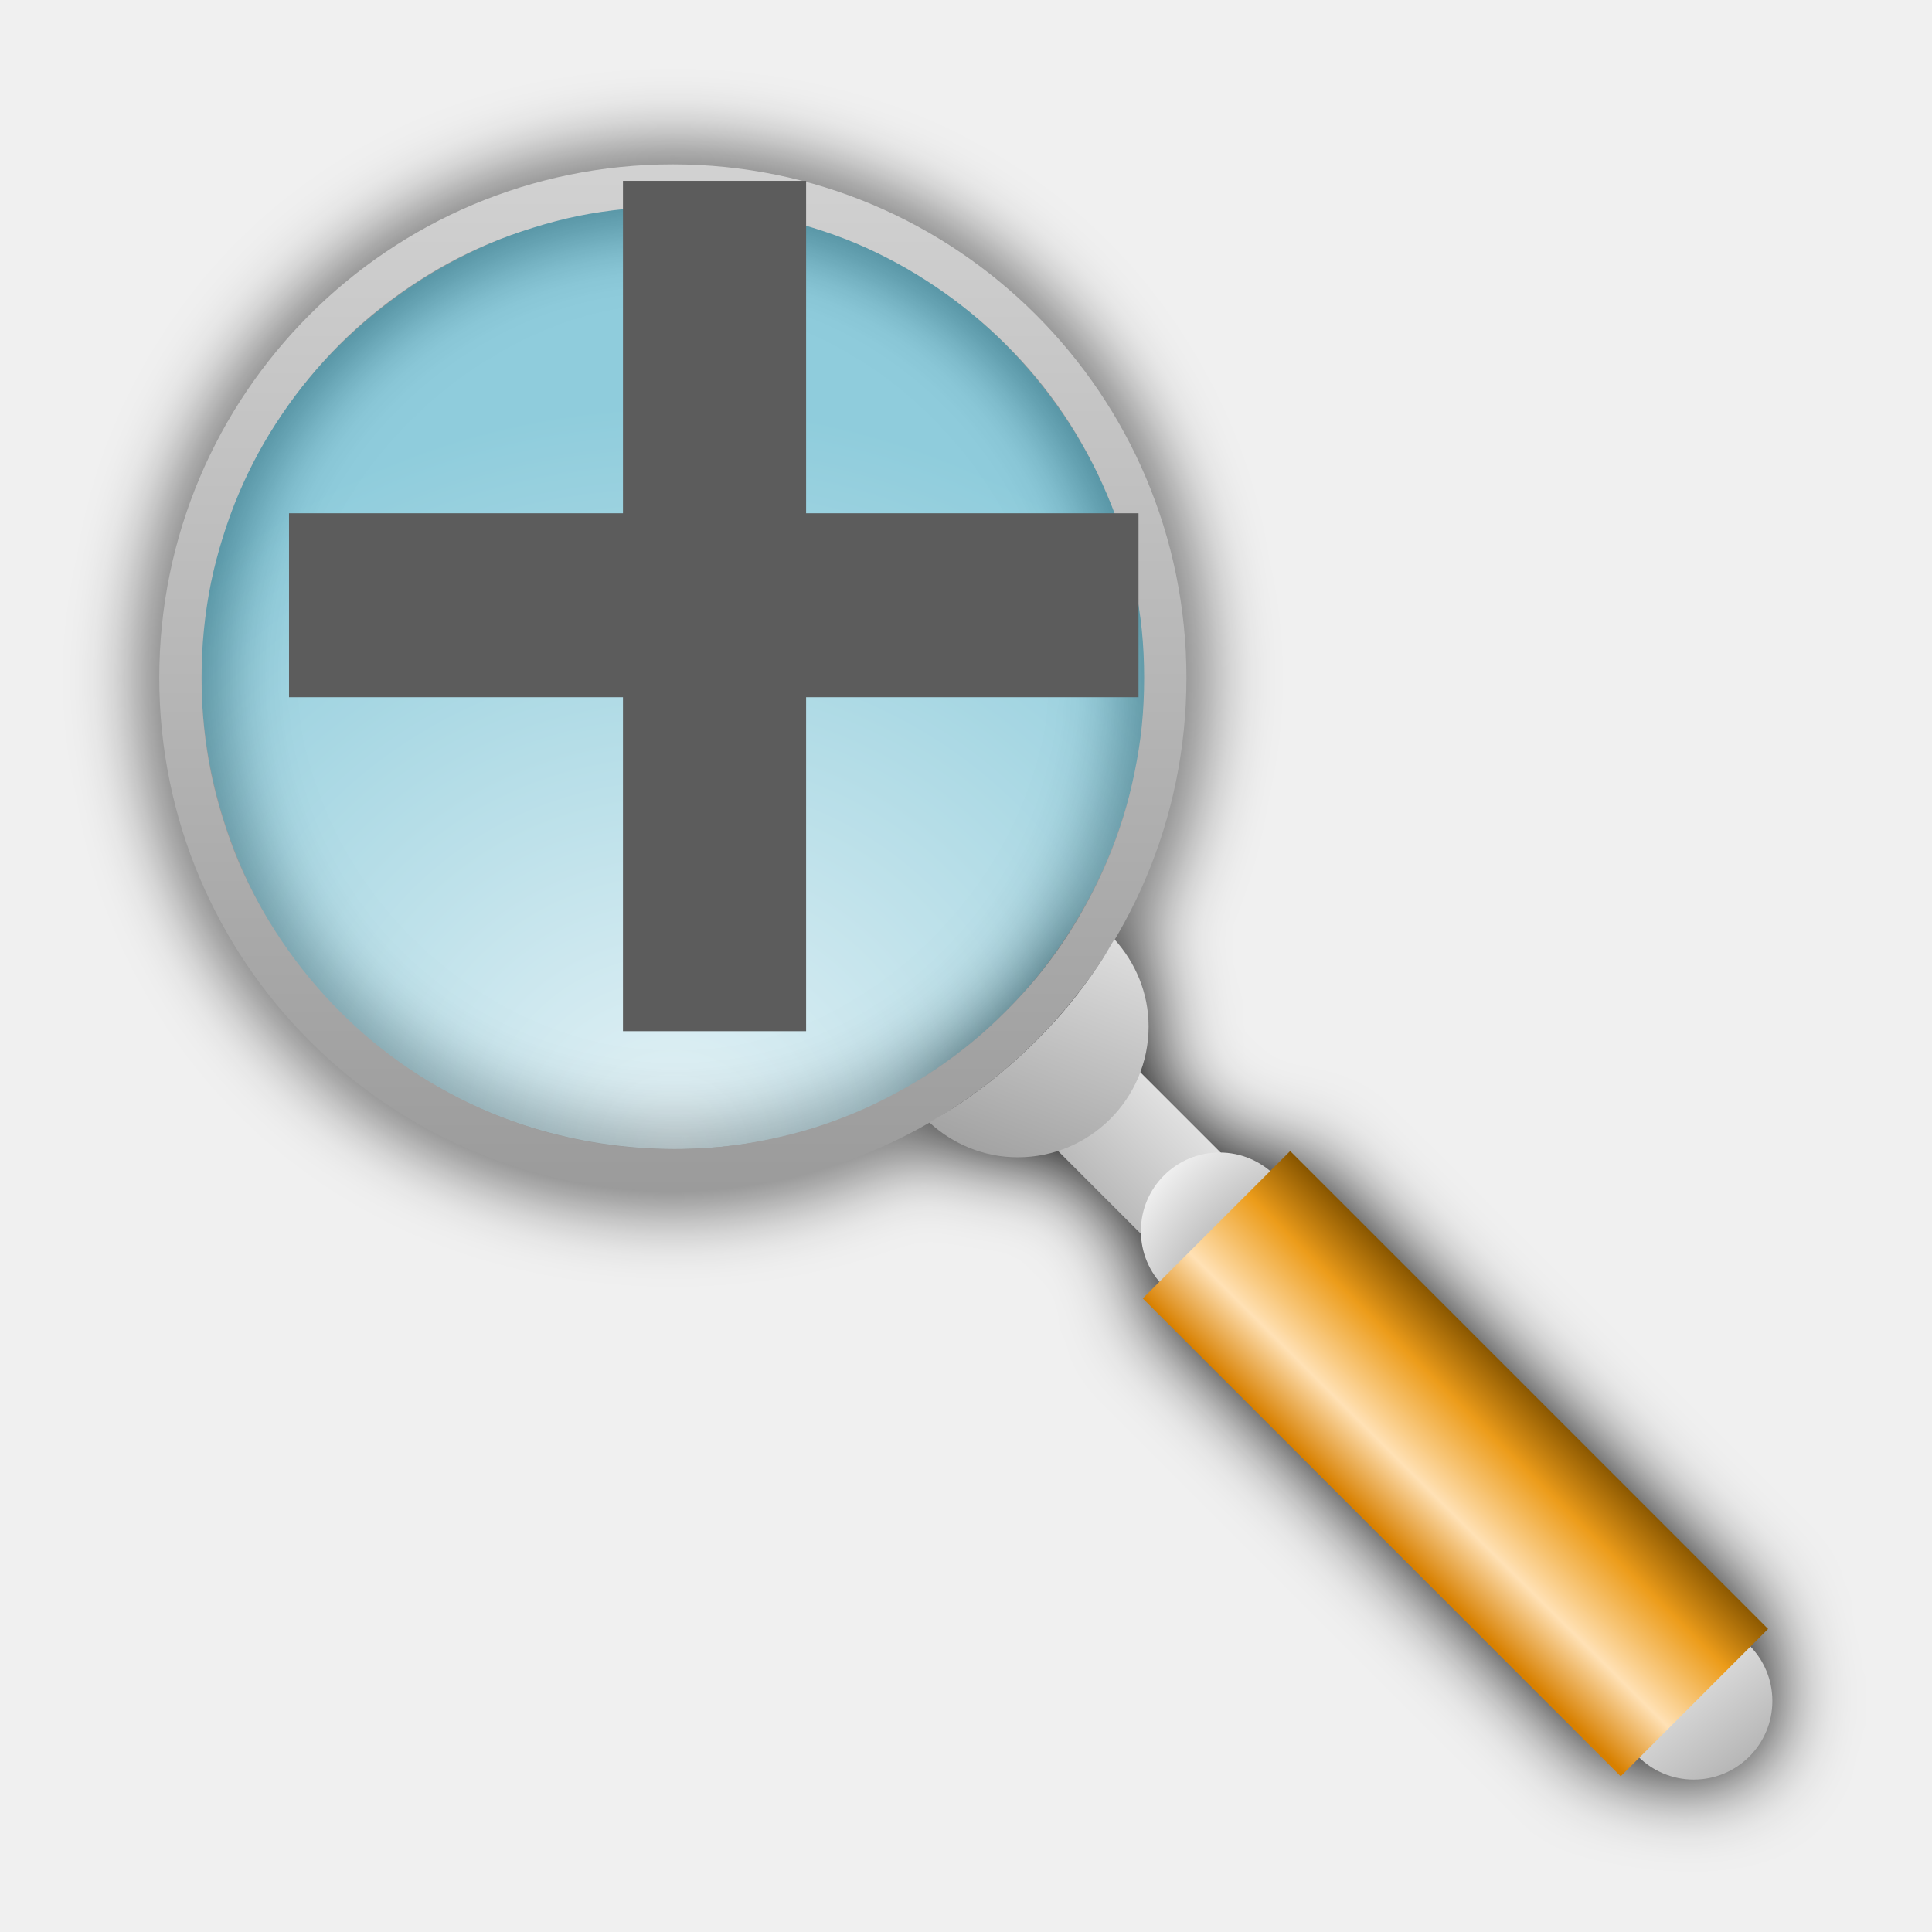
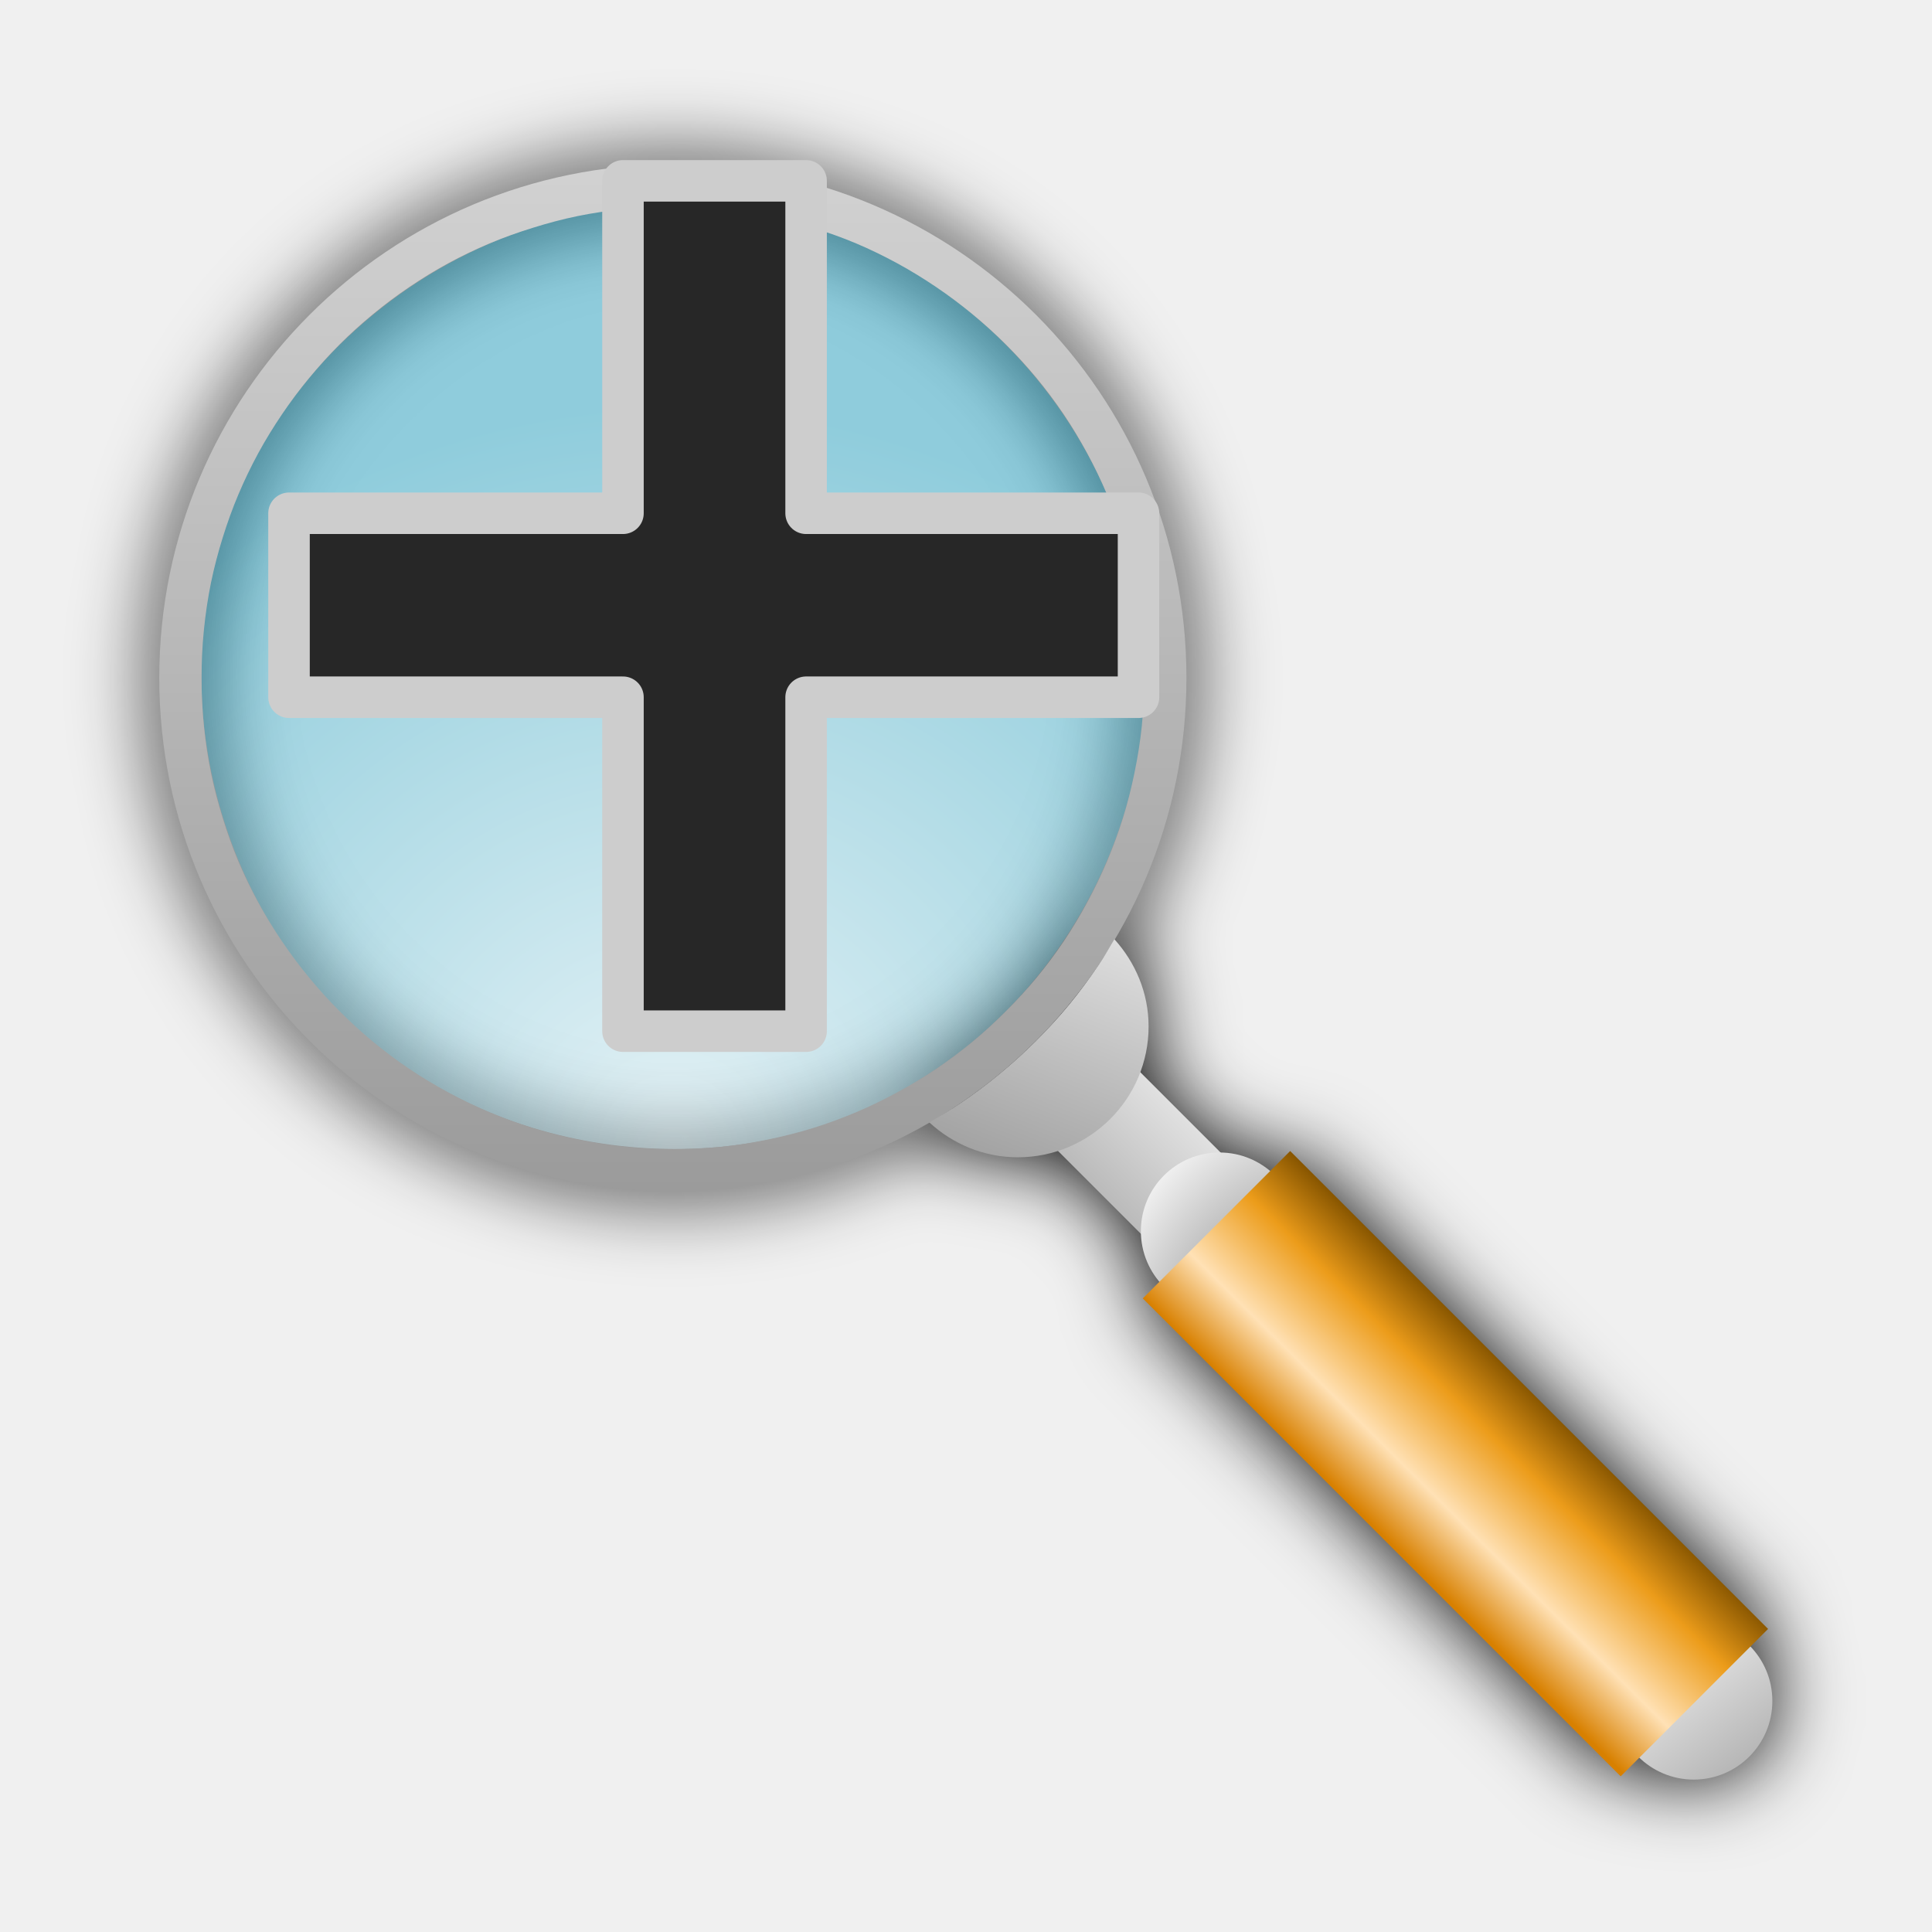
<svg xmlns="http://www.w3.org/2000/svg" xmlns:xlink="http://www.w3.org/1999/xlink" id="svg2" viewBox="0 0 256 256" version="1.1">
  <defs id="defs4">
    <linearGradient id="linearGradient3879">
      <stop id="stop3881" style="stop-color:#9c9c9c" offset="0" />
      <stop id="stop3883" style="stop-color:#ffffff" offset="1" />
    </linearGradient>
    <linearGradient id="linearGradient3842">
      <stop id="stop3844" style="stop-color:#666666" offset="0" />
      <stop id="stop3846" style="stop-color:#ffffff" offset="1" />
    </linearGradient>
    <linearGradient id="linearGradient3723" y2="887.91" gradientUnits="userSpaceOnUse" x2="87.516" y1="829.03" x1="87.516">
      <stop id="stop3711" style="stop-color:#ffffff" offset="0" />
      <stop id="stop3713" style="stop-color:#4d4d4d" offset="1" />
    </linearGradient>
    <mask id="mask3719" maskUnits="userSpaceOnUse">
      <path id="path3721" style="fill-rule:evenodd;fill:url(#linearGradient3723)" d="m84.094 829.08c-25.153 1.243-47.92 22.016-50.625 47.25 12.099 10.751 30.812 16.083 45.25 6.844 8.656-5.618 15.868-14.308 26.688-15.719 12.909-2.427 25.778 3.026 36.156 10.312-2.275-26.836-27.239-49.438-54.188-48.719-1.094 0.011-2.188-0.028-3.281 0.031z" />
    </mask>
    <linearGradient id="linearGradient3776" y2="854.68" gradientUnits="userSpaceOnUse" x2="141.56" gradientTransform="translate(0,3.426562e-6)" y1="854.68" x1="33.469">
      <stop id="stop3711-7" style="stop-color:#ffffff" offset="0" />
      <stop id="stop3713-4" style="stop-color:#4d4d4d" offset="1" />
    </linearGradient>
    <mask id="mask3772" maskUnits="userSpaceOnUse">
      <path id="path3774" style="fill-rule:evenodd;fill:url(#linearGradient3776)" d="m84.094 829.08c-25.153 1.243-47.92 22.016-50.625 47.25 12.099 10.751 30.812 16.083 45.25 6.844 8.656-5.618 15.868-14.308 26.688-15.719 12.909-2.427 25.778 3.026 36.156 10.312-2.275-26.836-27.239-49.438-54.188-48.719-1.094 0.011-2.188-0.028-3.281 0.031z" />
    </mask>
    <radialGradient id="radialGradient3852" xlink:href="#linearGradient3842" gradientUnits="userSpaceOnUse" cy="851.13" cx="87.516" gradientTransform="matrix(1.5624 0 0 .84387 -49.216 156.4)" r="54.047" />
    <mask id="mask3848" maskUnits="userSpaceOnUse">
      <path id="path3850" style="opacity:.788;fill-rule:evenodd;fill:url(#radialGradient3852)" d="m84.094 829.08c-25.153 1.243-47.92 22.016-50.625 47.25 12.099 10.751 30.812 16.083 45.25 6.844 8.656-5.618 15.868-14.308 26.688-15.719 12.909-2.427 25.778 3.026 36.156 10.312-2.275-26.836-27.239-49.438-54.188-48.719-1.094 0.011-2.188-0.028-3.281 0.031z" />
    </mask>
-     <filter id="filter4102">
+     <filter id="filter4102" x="-0.06" y="-0.06" width="1.12" height="1.12">
      <feGaussianBlur id="feGaussianBlur4104" stdDeviation="5.728" />
    </filter>
    <linearGradient id="linearGradient4233" y2="545.7" xlink:href="#linearGradient3879" gradientUnits="userSpaceOnUse" x2="765.04" gradientTransform="matrix(1.1863,0,0,1.1863,-130.77,-102.74)" y1="581.32" x1="765.04" />
    <radialGradient id="radialGradient4235" gradientUnits="userSpaceOnUse" cy="939.89" cx="87.456" gradientTransform="matrix(1.8705,0,0,1.8685,-79.653,-806.4)" r="56.455">
      <stop id="stop3788" style="stop-color:#d5f6ff" offset="0" />
      <stop id="stop3790" style="stop-color:#0098be" offset="1" />
    </radialGradient>
    <linearGradient id="linearGradient4237" y2="117.73" gradientUnits="userSpaceOnUse" x2="298.59" gradientTransform="matrix(0.62608,0,0,0.62608,-92.314,681.98)" y1="445.73" x1="298.59">
      <stop id="stop2838" style="stop-color:#999999" offset="0" />
      <stop id="stop2840" style="stop-color:#e6e6e6" offset="1" />
    </linearGradient>
    <linearGradient id="linearGradient4239" y2="111.65" xlink:href="#linearGradient3879" gradientUnits="userSpaceOnUse" x2="142.95" gradientTransform="matrix(1.7353,0,0,1.7353,-90.468,708.86)" y1="143.61" x1="130.63" />
    <radialGradient id="radialGradient4241" xlink:href="#linearGradient3842" gradientUnits="userSpaceOnUse" cy="171.85" cx="165.08" gradientTransform="matrix(2.7952,0.74897,-0.92973,3.4698,-136.57,-548.09)" r="11.283" />
    <linearGradient id="linearGradient4243" y2="143.57" xlink:href="#linearGradient3879" gradientUnits="userSpaceOnUse" x2="143.01" y1="171.58" x1="164.58" />
    <linearGradient id="linearGradient4245" y2="545.38" gradientUnits="userSpaceOnUse" x2="763.24" gradientTransform="matrix(1.1863,0,0,1.1863,-101.41,-96.454)" y1="570.19" x1="763.36">
      <stop id="stop3934" style="stop-color:#d88000" offset="0" />
      <stop id="stop3938" style="stop-color:#ffe1b5" offset=".311" />
      <stop id="stop3940" style="stop-color:#ec9c1a" offset=".71" />
      <stop id="stop3936" style="stop-color:#885600" offset="1" />
    </linearGradient>
  </defs>
  <g id="layer1" transform="translate(0,-796.36)">
    <g id="g4214" transform="matrix(0.9335327,0,0,0.9335327,10.84006,61.95848)">
      <path id="rect3971" style="display:inline;fill:#000000;fill-rule:evenodd;filter:url(#filter4102)" d="M 83.875,810.02 C 43.617,810.02 11,842.637 11,882.895 c 0,40.258 32.617,72.875 72.875,72.875 13.272,0 25.717,-3.555 36.438,-9.75 3.305,3.04 7.687,4.938 12.531,4.938 1.992,0 3.919,-0.324 5.719,-0.906 l 11.781,11.781 c 0.092,2.584 1.041,4.96 2.594,6.812 l -2.344,2.344 67.844,67.844 2.656,-2.656 c 2.004,1.918 4.725,3.125 7.719,3.125 6.164,0 11.156,-5.024 11.156,-11.188 0,-3.002 -1.197,-5.713 -3.125,-7.719 l 2.5,-2.5 -67.812,-67.812 -2.844,2.812 c -1.912,-1.609 -4.381,-2.588 -7.062,-2.625 l -11.375,-11.375 c 0.758,-2.025 1.156,-4.212 1.156,-6.5 0,-4.767 -1.858,-9.057 -4.812,-12.344 6.466,-10.881 10.188,-23.58 10.188,-37.156 0,-40.258 -32.648,-72.875 -72.906,-72.875 z m 0,5.969 c 5.445,0.012 10.902,0.692 16.188,2 25.903,6.026 46.397,28.998 50.062,55.25 4.117,25.725 -8.737,52.824 -30.812,66.469 -23.188,14.994 -55.437,12.954 -76.906,-4.25 -20.58,-15.851 -29.952,-44.236 -23.375,-69.281 6.962,-28.849 35.176,-50.684 64.844,-50.188 z m 61.594,105.88 c -0.365,0.607 -0.728,1.195 -1.125,1.781 -0.784,1.16 -1.624,2.291 -2.469,3.406 -0.567,0.748 -1.122,1.496 -1.719,2.219 -0.743,0.9 -1.525,1.767 -2.312,2.625 1.413,-1.554 2.761,-3.17 4.031,-4.844 1.27,-1.674 2.464,-3.406 3.594,-5.188 z" />
      <g id="g3952">
        <rect id="rect3904" style="fill:url(#linearGradient4233);fill-rule:evenodd" transform="rotate(45)" height="16.163" width="26.098" y="557.65" x="763.72" />
        <path id="path2856" style="opacity:0.404;fill:url(#radialGradient4235);fill-rule:evenodd" d="m 83.874,815.99 c -29.668,-0.496 -57.869,21.347 -64.831,50.196 -6.577,25.045 2.769,53.435 23.349,69.286 21.47,17.204 53.745,19.232 76.933,4.237 22.076,-13.645 34.933,-40.742 30.816,-66.467 -3.665,-26.252 -24.189,-49.238 -50.091,-55.263 -5.286,-1.308 -10.73,-1.977 -16.175,-1.989 z" />
        <path id="path2816" style="fill:url(#linearGradient4237);fill-rule:evenodd" d="m 83.874,810.02 c -40.258,0 -72.881,32.624 -72.881,72.881 0,40.258 32.624,72.881 72.881,72.881 40.258,0 72.918,-32.624 72.918,-72.881 0,-40.258 -32.661,-72.881 -72.918,-72.881 z m 0,5.968 c 2.309,0 4.609,0.142 6.858,0.371 2.249,0.228 4.458,0.555 6.636,1.001 2.178,0.446 4.318,1.017 6.413,1.668 2.095,0.652 4.153,1.378 6.154,2.224 2.001,0.846 3.924,1.788 5.82,2.817 1.896,1.03 3.744,2.171 5.524,3.373 1.78,1.202 3.501,2.492 5.153,3.855 1.652,1.363 3.232,2.787 4.745,4.3 1.513,1.513 2.974,3.093 4.337,4.745 1.363,1.652 2.653,3.373 3.855,5.153 1.202,1.78 2.307,3.628 3.336,5.524 1.03,1.896 1.971,3.856 2.817,5.857 0.846,2.001 1.61,4.022 2.261,6.117 0.652,2.095 1.185,4.236 1.631,6.413 0.446,2.178 0.81,4.424 1.038,6.673 0.228,2.249 0.334,4.512 0.334,6.821 0,2.309 -0.105,4.609 -0.334,6.858 -0.228,2.249 -0.592,4.458 -1.038,6.636 -0.446,2.178 -0.98,4.318 -1.631,6.413 -0.652,2.095 -1.415,4.153 -2.261,6.154 -0.846,2.001 -1.788,3.924 -2.817,5.82 -1.03,1.896 -2.134,3.744 -3.336,5.524 -1.202,1.78 -2.492,3.501 -3.855,5.153 -1.363,1.652 -2.824,3.232 -4.337,4.745 -1.513,1.513 -3.093,2.974 -4.745,4.337 -1.652,1.363 -3.373,2.653 -5.153,3.855 -1.78,1.202 -3.628,2.307 -5.524,3.336 -1.896,1.03 -3.819,1.971 -5.82,2.817 -2.001,0.846 -4.059,1.61 -6.154,2.261 -2.095,0.652 -4.236,1.185 -6.413,1.631 -2.178,0.446 -4.387,0.81 -6.636,1.038 -2.249,0.228 -4.549,0.334 -6.858,0.334 -2.309,0 -4.572,-0.105 -6.821,-0.334 -2.249,-0.228 -4.495,-0.592 -6.673,-1.038 -2.178,-0.446 -4.281,-0.98 -6.376,-1.631 -2.095,-0.652 -4.153,-1.415 -6.154,-2.261 -2.001,-0.846 -3.961,-1.788 -5.857,-2.817 -1.896,-1.03 -3.744,-2.134 -5.524,-3.336 -1.78,-1.202 -3.501,-2.492 -5.153,-3.855 -1.652,-1.363 -3.232,-2.824 -4.745,-4.337 -1.513,-1.513 -2.937,-3.093 -4.3,-4.745 -1.363,-1.652 -2.653,-3.373 -3.855,-5.153 -1.202,-1.78 -2.344,-3.628 -3.373,-5.524 -1.03,-1.896 -1.971,-3.819 -2.817,-5.82 -0.846,-2.001 -1.573,-4.059 -2.224,-6.154 -0.652,-2.095 -1.223,-4.236 -1.668,-6.413 -0.446,-2.178 -0.773,-4.387 -1.001,-6.636 -0.228,-2.249 -0.334,-4.549 -0.334,-6.858 0,-2.309 0.105,-4.572 0.334,-6.821 0.228,-2.249 0.555,-4.495 1.001,-6.673 0.446,-2.178 1.017,-4.318 1.668,-6.413 0.652,-2.095 1.378,-4.116 2.224,-6.117 0.846,-2.001 1.788,-3.961 2.817,-5.857 1.03,-1.896 2.171,-3.744 3.373,-5.524 1.202,-1.78 2.492,-3.501 3.855,-5.153 1.363,-1.652 2.787,-3.232 4.3,-4.745 1.513,-1.513 3.093,-2.937 4.745,-4.3 1.652,-1.363 3.373,-2.653 5.153,-3.855 1.78,-1.202 3.628,-2.344 5.524,-3.373 1.896,-1.03 3.856,-1.971 5.857,-2.817 2.001,-0.846 4.059,-1.573 6.154,-2.224 2.095,-0.652 4.199,-1.223 6.376,-1.668 2.178,-0.446 4.424,-0.773 6.673,-1.001 2.249,-0.228 4.512,-0.371 6.821,-0.371 z" />
        <path id="path3890" style="fill:url(#linearGradient4239);fill-rule:evenodd" d="m 120.28,945.99 c 3.308,3.057 7.707,4.968 12.567,4.968 10.25,0 18.573,-8.323 18.573,-18.573 0,-4.783 -1.885,-9.091 -4.856,-12.382 -0.725,1.221 -1.431,2.46 -2.224,3.633 -1.311,1.939 -2.703,3.835 -4.189,5.635 -1.486,1.8 -3.058,3.504 -4.708,5.153 -1.65,1.649 -3.389,3.223 -5.19,4.708 -1.801,1.485 -3.658,2.879 -5.598,4.189 -1.406,0.949 -2.901,1.818 -4.374,2.669 z" />
        <g id="g3868" transform="matrix(1.1863,0,0,1.1863,-19.814,-165.12)">
          <g id="g3860">
            <g id="g3798" mask="url(#mask3848)">
              <g id="g3750" style="opacity:0.788" mask="url(#mask3772)">
                <path id="path3725" style="fill:#ffffff;fill-rule:evenodd" mask="url(#mask3719)" d="m 84.094,829.08 c -25.153,1.243 -47.92,22.016 -50.625,47.25 12.099,10.751 30.812,16.083 45.25,6.844 8.656,-5.618 15.868,-14.308 26.688,-15.719 12.909,-2.427 25.778,3.026 36.156,10.312 -2.275,-26.836 -27.239,-49.438 -54.188,-48.719 -1.094,0.011 -2.188,-0.028 -3.281,0.031 z" />
              </g>
            </g>
            <g id="g3854" mask="url(#mask3848)">
              <g id="g3856" style="opacity:0.788" mask="url(#mask3772)">
                <path id="path3858" style="fill:#ffffff;fill-rule:evenodd" mask="url(#mask3719)" d="m 84.094,829.08 c -25.153,1.243 -47.92,22.016 -50.625,47.25 12.099,10.751 30.812,16.083 45.25,6.844 8.656,-5.618 15.868,-14.308 26.688,-15.719 12.909,-2.427 25.778,3.026 36.156,10.312 -2.275,-26.836 -27.239,-49.438 -54.188,-48.719 -1.094,0.011 -2.188,-0.028 -3.281,0.031 z" />
              </g>
            </g>
          </g>
        </g>
        <circle id="path3918" style="fill:url(#radialGradient4241);fill-rule:evenodd" transform="matrix(1.035,0,0,1.035,2.3041,801.68)" cx="153.796" cy="154.353" r="10.783" />
        <circle id="path3942" style="fill:url(#linearGradient4243);fill-rule:evenodd" transform="matrix(1.035,0,0,1.035,69.619,868.37)" cx="153.796" cy="154.353" r="10.783" />
        <rect id="rect3928" style="fill:url(#linearGradient4245);fill-rule:evenodd" transform="rotate(45)" height="29.584" width="95.93" y="550.52" x="793.08" />
      </g>
    </g>
-     <text xml:space="preserve" style="font-size:209.788px;line-height:1.25;font-family:Consolas;-inkscape-font-specification:Consolas;stroke-width:5.245;fill:#5c5c5c;fill-opacity:1;" x="31.533" y="942.417" id="text886">
-       <tspan id="tspan884" x="31.533" y="942.417" style="font-style:normal;font-variant:normal;font-weight:bold;font-stretch:normal;font-family:Consolas;-inkscape-font-specification:'Consolas Bold';fill:#5c5c5c;fill-opacity:1;stroke-width:5.245;">+</tspan>
+     <text xml:space="preserve" style="font-size:209.788px;line-height:1.25;font-family:Consolas;-inkscape-font-specification:Consolas;stroke-width:5.5;fill:#272727;fill-opacity:1;stroke:#cdcdcd;stroke-opacity:1;stroke-dasharray:none;stroke-linejoin:round;stroke-linecap:round" x="31.533" y="942.417" id="text886">
+       <tspan id="tspan884" x="31.533" y="942.417" style="font-style:normal;font-variant:normal;font-weight:bold;font-stretch:normal;font-family:Consolas;-inkscape-font-specification:'Consolas Bold';fill:#272727;fill-opacity:1;stroke-width:5.5;stroke:#cdcdcd;stroke-opacity:1;stroke-dasharray:none;stroke-linejoin:round;stroke-linecap:round">+</tspan>
    </text>
  </g>
</svg>
